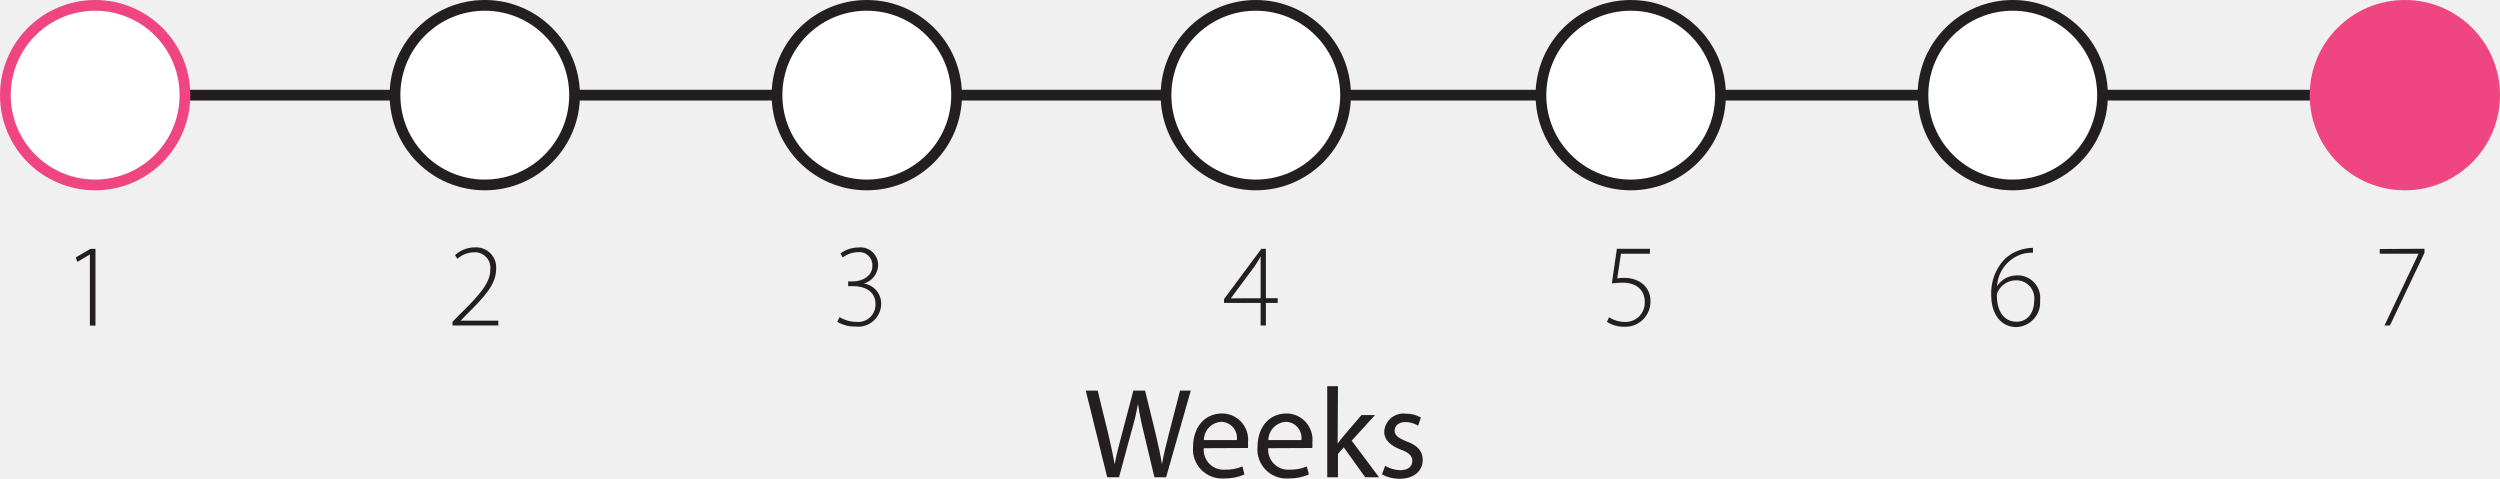
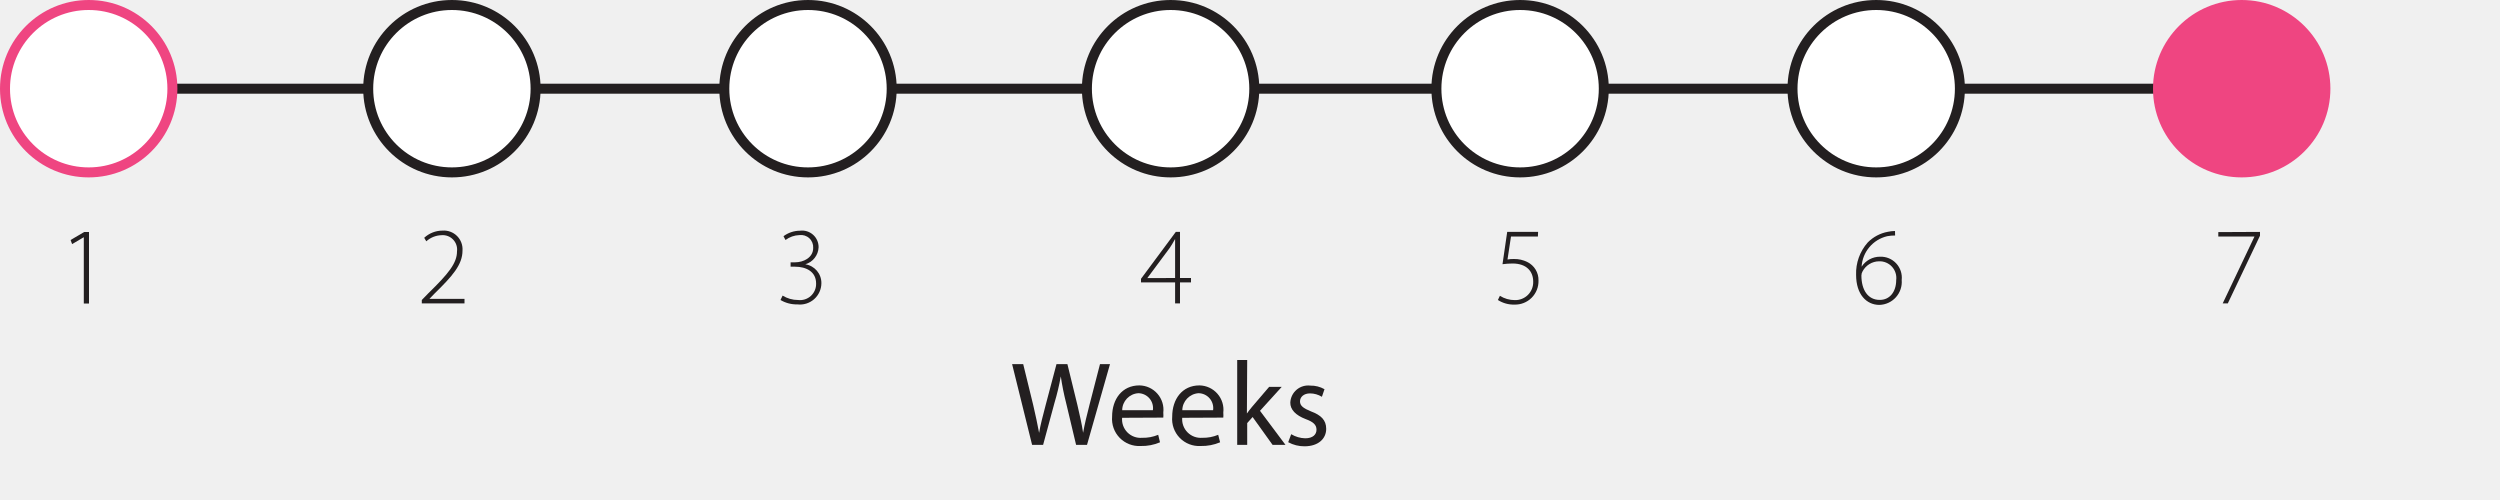
- <svg xmlns="http://www.w3.org/2000/svg" viewBox="0 0 233.04 44.62">
+ <svg xmlns="http://www.w3.org/2000/svg" viewBox="0 0 250 50">
  <defs>
    <style>.cls-1,.cls-2{fill:#fff;}.cls-1{stroke:#231f20;}.cls-1,.cls-2,.cls-3{stroke-miterlimit:10;}.cls-2,.cls-3{stroke:#ef4581;}.cls-3{fill:#ef4581;}.cls-4{fill:#231f20;}</style>
  </defs>
  <g id="Layer_2" data-name="Layer 2">
    <g id="Layer_1-2" data-name="Layer 1">
      <line class="cls-1" x1="8.77" y1="8.87" x2="223.23" y2="8.87" />
      <circle class="cls-2" cx="8.87" cy="8.87" r="8.37" />
      <circle class="cls-1" cx="45.19" cy="8.87" r="8.37" />
      <circle class="cls-1" cx="80.8" cy="8.87" r="8.37" />
      <circle class="cls-1" cx="117.06" cy="8.87" r="8.37" />
      <circle class="cls-1" cx="152.01" cy="8.87" r="8.37" />
      <circle class="cls-1" cx="187.62" cy="8.87" r="8.37" />
      <circle class="cls-3" cx="224.17" cy="8.87" r="8.37" />
      <path class="cls-4" d="M8.38,23.72h0l-1.17.69L7.06,24l1.36-.8H8.9v7.15H8.38Z" />
      <path class="cls-4" d="M42.18,30.34V30l.66-.68c2-1.95,2.86-3,2.86-4.18a1.44,1.44,0,0,0-1.56-1.62,2.37,2.37,0,0,0-1.51.61l-.21-.35a2.7,2.7,0,0,1,1.83-.72,1.87,1.87,0,0,1,2,2c0,1.41-1,2.54-2.81,4.31l-.5.52v0h3.51v.45Z" />
      <path class="cls-4" d="M78.26,29.56A2.93,2.93,0,0,0,79.8,30a1.61,1.61,0,0,0,1.81-1.66c0-1.18-1-1.67-2.1-1.67h-.45v-.44h.47c.79,0,1.79-.45,1.79-1.44a1.22,1.22,0,0,0-1.38-1.28,2.44,2.44,0,0,0-1.39.49l-.2-.38A2.8,2.8,0,0,1,80,23.07a1.65,1.65,0,0,1,1.86,1.66,1.85,1.85,0,0,1-1.33,1.7v0a1.89,1.89,0,0,1,1.61,1.89,2.15,2.15,0,0,1-2.41,2.12A3.15,3.15,0,0,1,78.05,30Z" />
      <path class="cls-4" d="M117.51,30.34v-2.1H114.1v-.36l3.48-4.69H118V27.8h1.1v.44H118v2.1Zm0-2.54V24.9q0-.51,0-1h0c-.22.41-.38.65-.55.91l-2.23,3v0Z" />
      <path class="cls-4" d="M153.79,23.65H151.1l-.35,2.3a3.33,3.33,0,0,1,.65-.05,2.85,2.85,0,0,1,1.33.3,2,2,0,0,1,1.12,1.86,2.34,2.34,0,0,1-2.41,2.4,2.92,2.92,0,0,1-1.65-.46l.2-.42a2.78,2.78,0,0,0,1.49.43,1.79,1.79,0,0,0,1.84-1.85c0-1-.64-1.81-2.07-1.81a8.11,8.11,0,0,0-1,.07l.47-3.23h3.09Z" />
      <path class="cls-4" d="M189.51,23.55a4,4,0,0,0-.79.07,3.33,3.33,0,0,0-2.56,3.05h0a2.19,2.19,0,0,1,1.85-1A2.1,2.1,0,0,1,190.17,28a2.3,2.3,0,0,1-2.23,2.49c-1.29,0-2.33-1.05-2.33-3a4.64,4.64,0,0,1,1.17-3.25,3.79,3.79,0,0,1,2-1.06,3.43,3.43,0,0,1,.72-.08Zm.11,4.47a1.67,1.67,0,0,0-1.72-1.89,1.89,1.89,0,0,0-1.64,1,.83.83,0,0,0-.12.42c0,1.44.65,2.44,1.83,2.44C188.94,30,189.62,29.22,189.62,28Z" />
      <path class="cls-4" d="M226,23.19v.38l-3.22,6.77h-.51l3.18-6.69v0h-3.62v-.44Z" />
      <path class="cls-4" d="M103.21,44.49l-2-8.08h1.11l1,4.09c.23,1,.45,2,.59,2.79h0c.13-.8.39-1.76.66-2.8l1.08-4.08h1.09l1,4.09c.23,1,.45,1.93.57,2.78h0c.16-.89.38-1.79.64-2.8L110,36.41H111l-2.3,8.08h-1.09l-1-4.2a25.76,25.76,0,0,1-.53-2.65h0a23.91,23.91,0,0,1-.63,2.64l-1.14,4.21Z" />
      <path class="cls-4" d="M112.21,41.78a1.85,1.85,0,0,0,2,2,3.92,3.92,0,0,0,1.61-.3l.18.75a4.6,4.6,0,0,1-1.93.37,2.71,2.71,0,0,1-2.86-2.93c0-1.76,1-3.13,2.73-3.13a2.44,2.44,0,0,1,2.39,2.73,2.93,2.93,0,0,1,0,.49Zm3.08-.76a1.49,1.49,0,0,0-1.45-1.7,1.72,1.72,0,0,0-1.62,1.7Z" />
      <path class="cls-4" d="M118.22,41.78a1.86,1.86,0,0,0,2,2,3.91,3.91,0,0,0,1.6-.3l.19.75a4.69,4.69,0,0,1-1.94.37,2.7,2.7,0,0,1-2.85-2.93c0-1.76,1-3.13,2.73-3.13a2.44,2.44,0,0,1,2.38,2.73,2.93,2.93,0,0,1,0,.49Zm3.09-.76a1.49,1.49,0,0,0-1.46-1.7,1.74,1.74,0,0,0-1.62,1.7Z" />
      <path class="cls-4" d="M124.69,41.35h0c.14-.2.34-.46.51-.66l1.71-2h1.26L126,41.08l2.55,3.41h-1.29l-2-2.79-.54.61v2.18h-1V36h1Z" />
      <path class="cls-4" d="M129.12,43.42a2.86,2.86,0,0,0,1.4.41c.77,0,1.13-.38,1.13-.86s-.31-.78-1.08-1.06c-1-.38-1.55-.95-1.54-1.65a1.79,1.79,0,0,1,2-1.7,2.77,2.77,0,0,1,1.42.36l-.26.76a2.28,2.28,0,0,0-1.19-.34c-.62,0-1,.36-1,.8s.34.69,1.1,1c1,.37,1.52.87,1.52,1.74,0,1-.8,1.75-2.17,1.75a3.33,3.33,0,0,1-1.63-.41Z" />
    </g>
  </g>
</svg>
